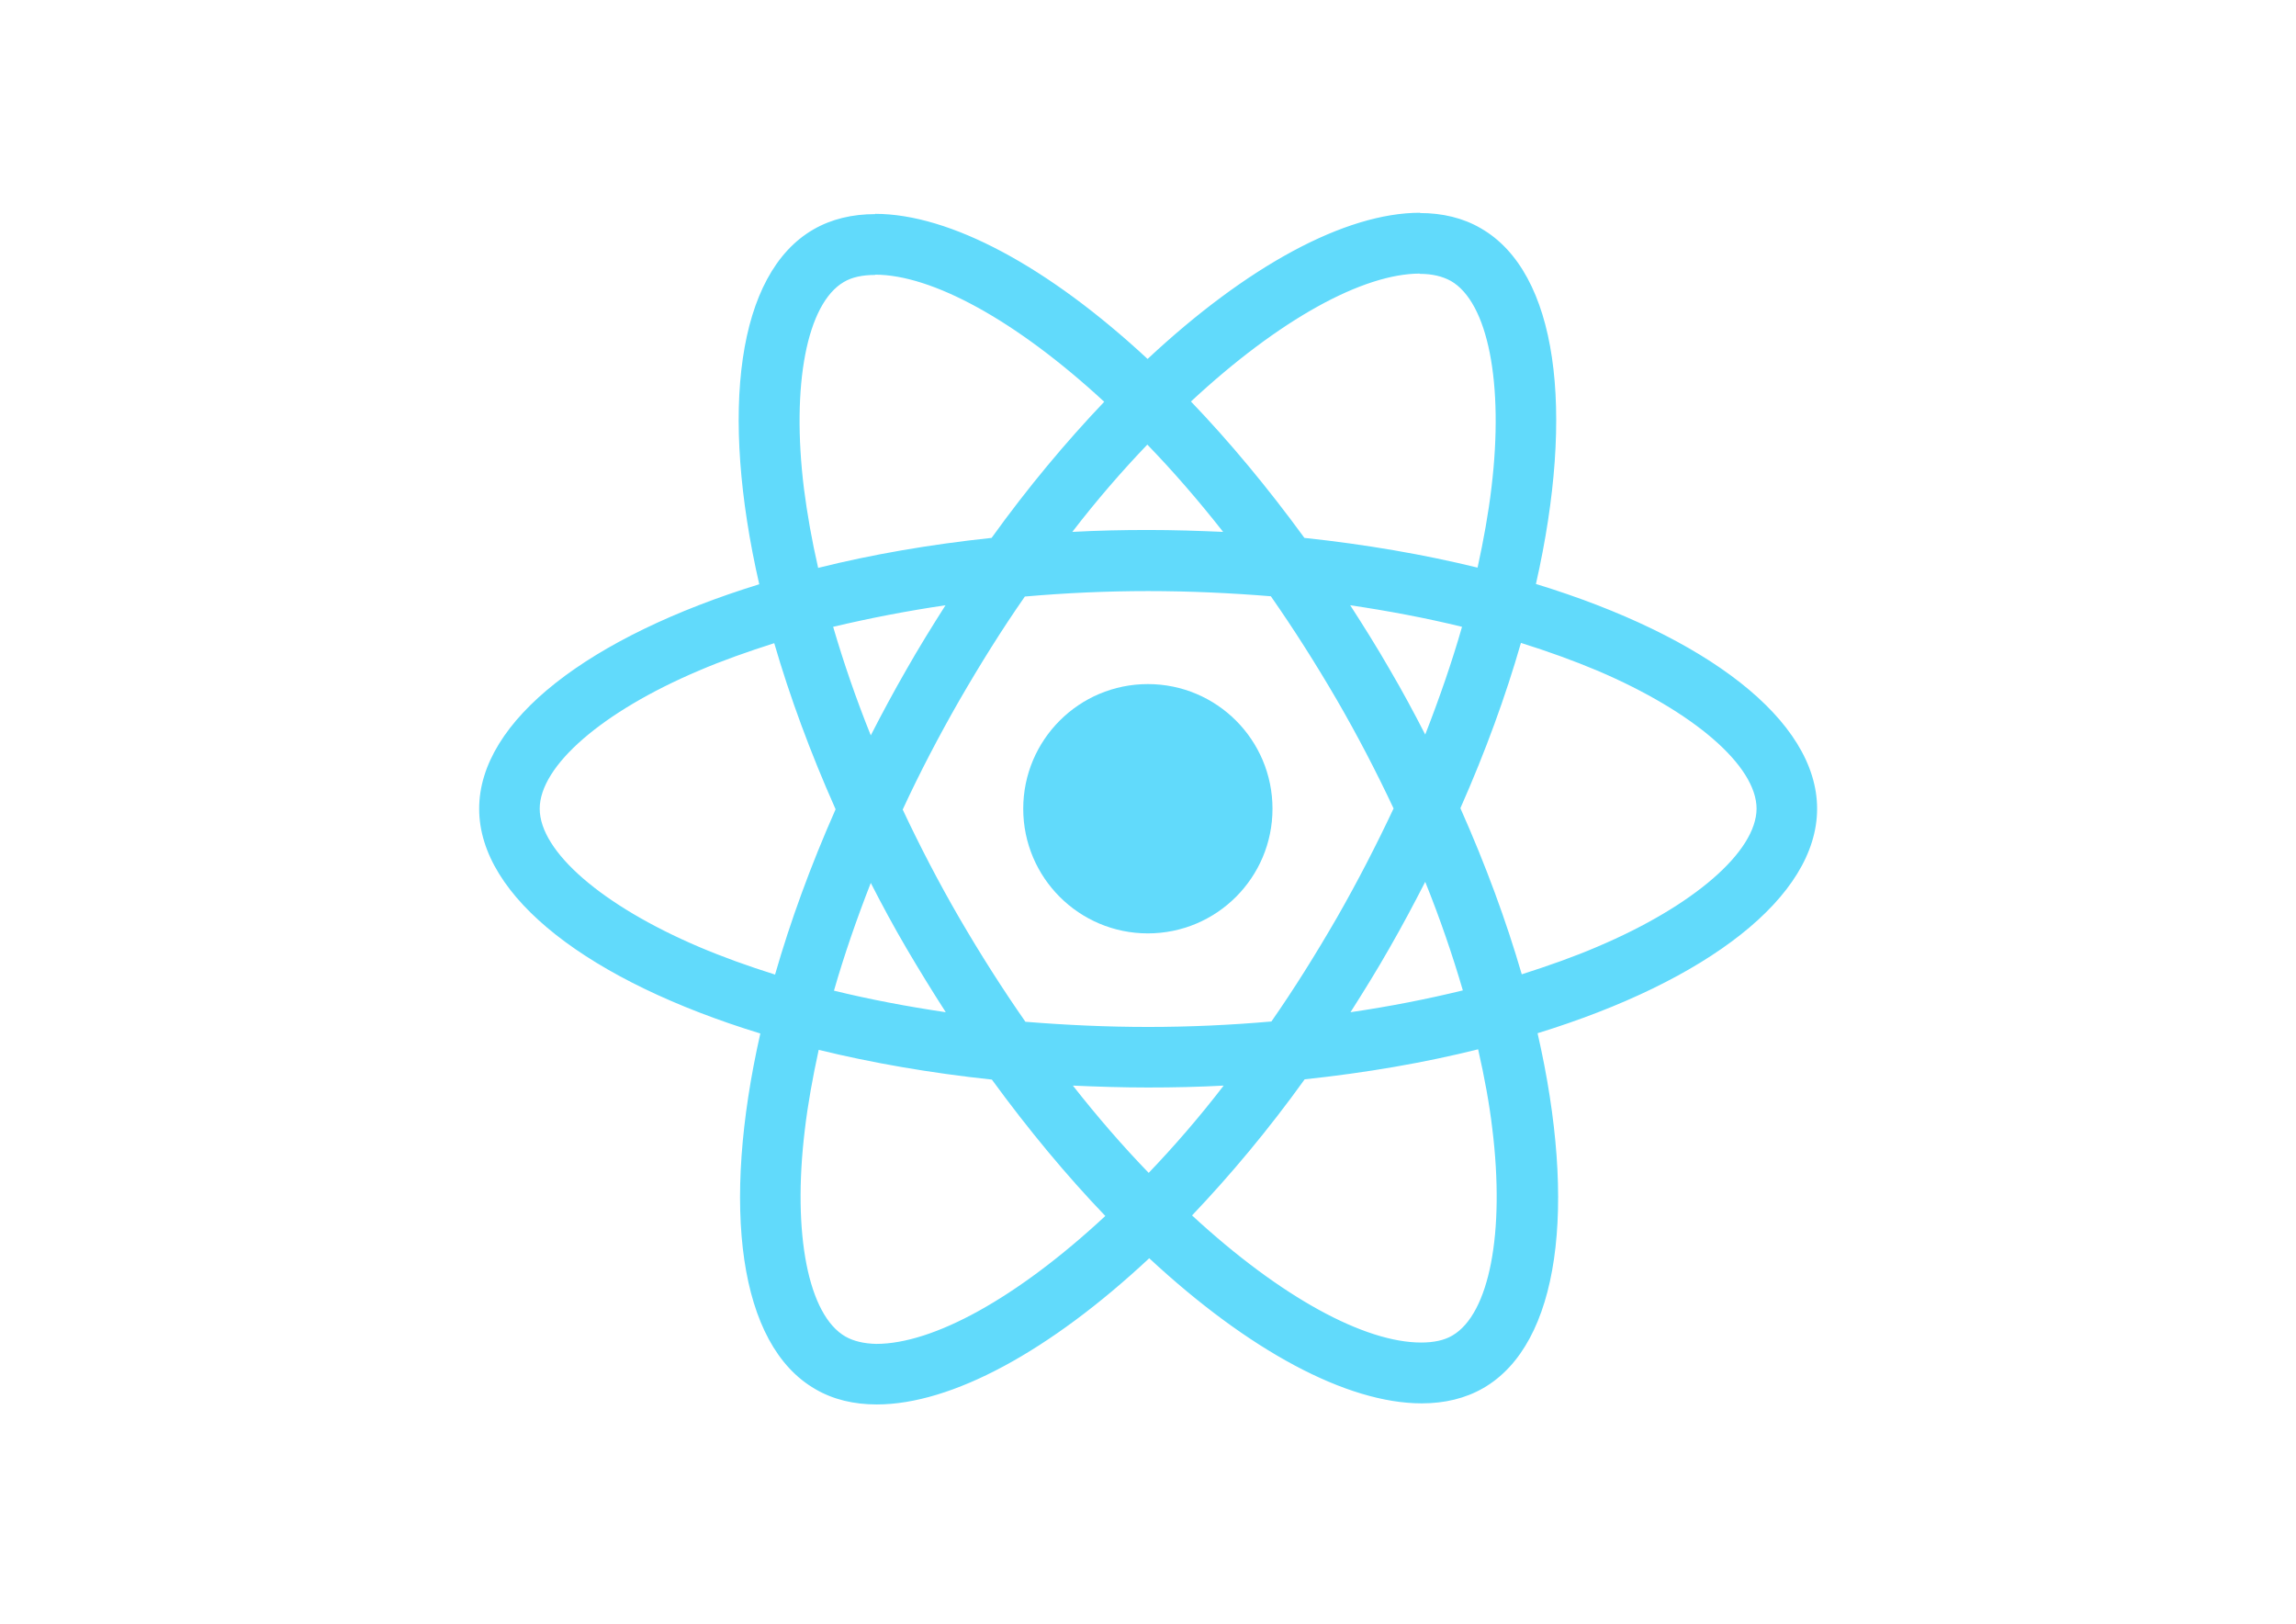
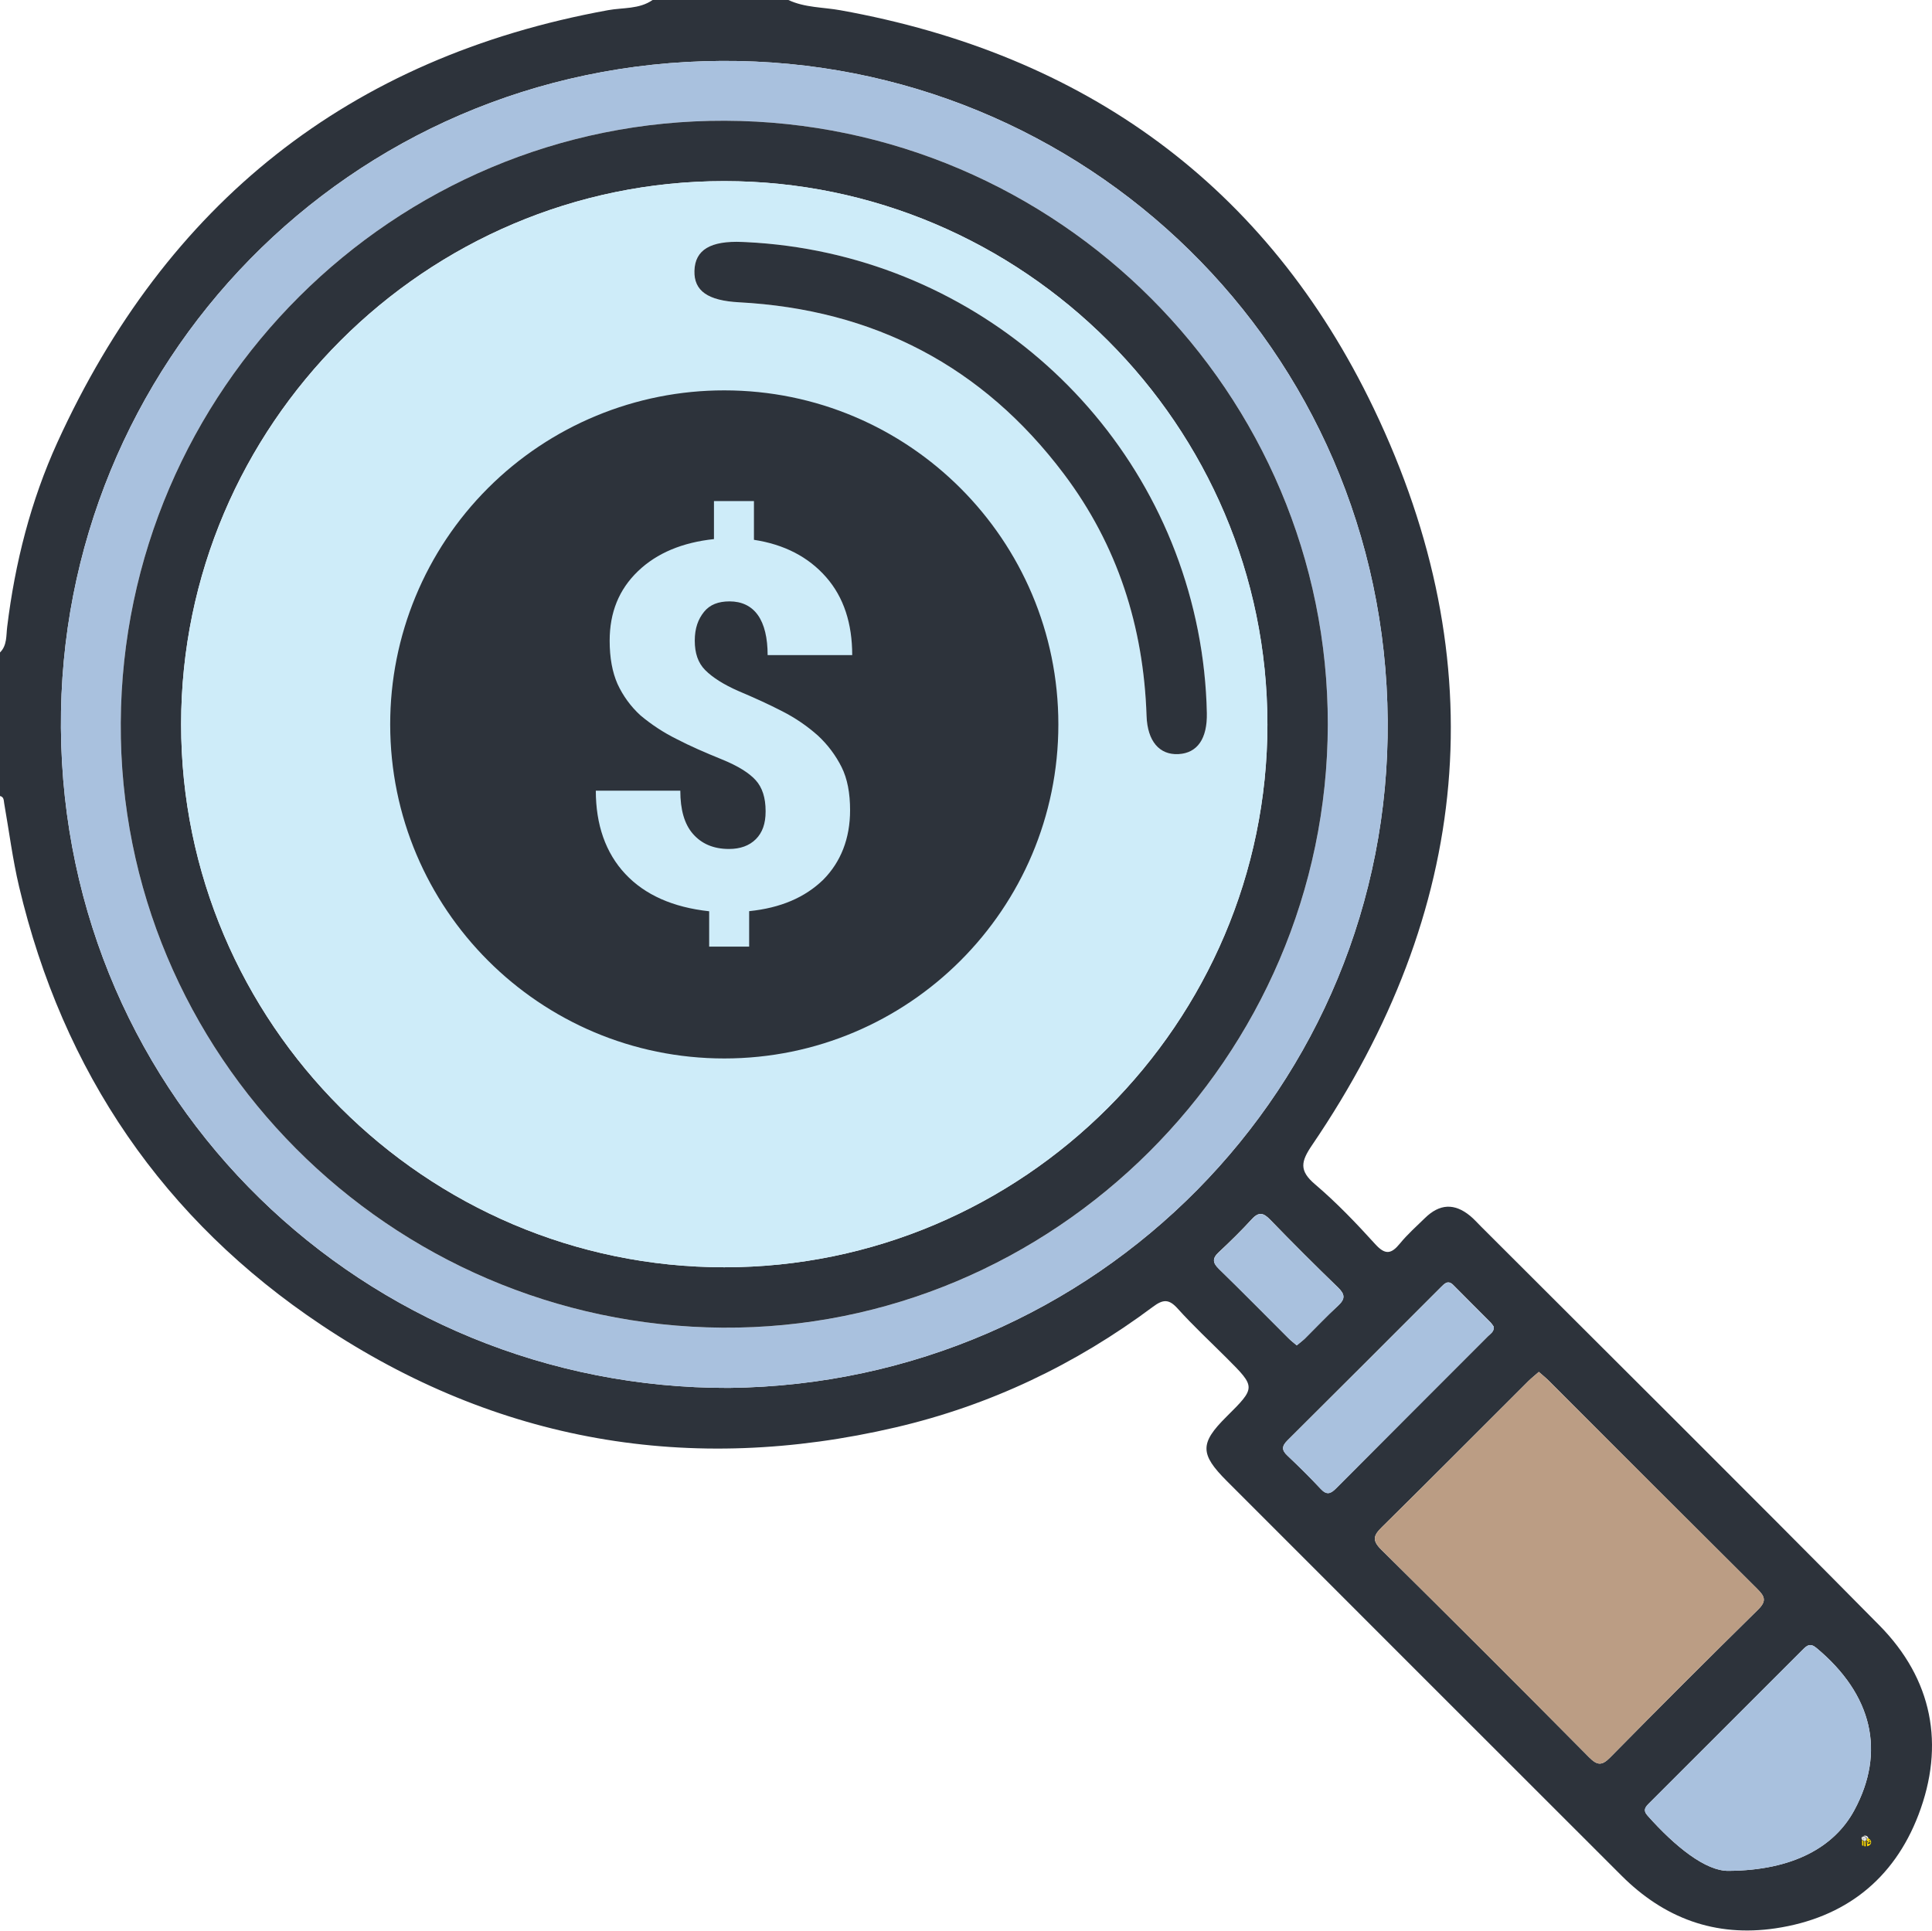
- <svg xmlns="http://www.w3.org/2000/svg" viewBox="0 0 841.9 595.3">
-   <g fill="#61DAFB">
-     <path d="M666.3 296.5c0-32.5-40.7-63.3-103.1-82.4 14.4-63.6 8-114.2-20.2-130.4-6.5-3.8-14.1-5.6-22.4-5.6v22.3c4.6 0 8.3.9 11.4 2.6 13.6 7.8 19.5 37.5 14.9 75.7-1.1 9.4-2.9 19.3-5.1 29.4-19.6-4.8-41-8.5-63.5-10.9-13.5-18.5-27.5-35.3-41.6-50 32.6-30.3 63.2-46.9 84-46.9V78c-27.5 0-63.5 19.6-99.9 53.6-36.4-33.8-72.4-53.2-99.9-53.2v22.3c20.7 0 51.4 16.5 84 46.6-14 14.7-28 31.4-41.3 49.9-22.6 2.4-44 6.1-63.6 11-2.3-10-4-19.7-5.2-29-4.7-38.2 1.1-67.9 14.6-75.8 3-1.8 6.9-2.6 11.5-2.6V78.5c-8.4 0-16 1.8-22.6 5.6-28.1 16.2-34.4 66.7-19.9 130.1-62.2 19.2-102.7 49.9-102.7 82.3 0 32.5 40.7 63.3 103.1 82.4-14.4 63.6-8 114.2 20.2 130.4 6.5 3.8 14.1 5.6 22.5 5.6 27.5 0 63.5-19.6 99.9-53.6 36.4 33.8 72.4 53.2 99.9 53.2 8.4 0 16-1.8 22.6-5.6 28.1-16.2 34.4-66.7 19.9-130.1 62-19.1 102.5-49.9 102.5-82.3zm-130.2-66.7c-3.7 12.9-8.3 26.2-13.5 39.5-4.1-8-8.4-16-13.1-24-4.6-8-9.5-15.8-14.4-23.4 14.2 2.1 27.9 4.7 41 7.9zm-45.8 106.5c-7.8 13.5-15.8 26.3-24.1 38.2-14.9 1.3-30 2-45.2 2-15.1 0-30.2-.7-45-1.9-8.3-11.9-16.4-24.6-24.2-38-7.6-13.1-14.5-26.4-20.8-39.8 6.2-13.4 13.2-26.8 20.7-39.9 7.8-13.5 15.8-26.3 24.1-38.2 14.9-1.3 30-2 45.2-2 15.1 0 30.2.7 45 1.9 8.3 11.9 16.4 24.6 24.2 38 7.6 13.1 14.5 26.4 20.8 39.8-6.3 13.4-13.2 26.8-20.7 39.9zm32.3-13c5.4 13.4 10 26.8 13.8 39.8-13.1 3.2-26.9 5.9-41.2 8 4.9-7.7 9.8-15.6 14.4-23.7 4.6-8 8.9-16.1 13-24.1zM421.2 430c-9.3-9.6-18.6-20.3-27.8-32 9 .4 18.2.7 27.5.7 9.4 0 18.7-.2 27.8-.7-9 11.7-18.3 22.4-27.5 32zm-74.4-58.9c-14.2-2.1-27.9-4.7-41-7.9 3.7-12.9 8.3-26.2 13.5-39.5 4.1 8 8.4 16 13.1 24 4.7 8 9.5 15.8 14.4 23.4zM420.7 163c9.3 9.6 18.6 20.3 27.8 32-9-.4-18.2-.7-27.5-.7-9.4 0-18.7.2-27.8.7 9-11.7 18.3-22.4 27.5-32zm-74 58.9c-4.9 7.7-9.8 15.6-14.4 23.7-4.6 8-8.9 16-13 24-5.4-13.4-10-26.8-13.8-39.8 13.1-3.1 26.9-5.8 41.2-7.9zm-90.5 125.2c-35.4-15.1-58.3-34.9-58.3-50.6 0-15.7 22.9-35.6 58.3-50.6 8.6-3.7 18-7 27.7-10.1 5.7 19.6 13.2 40 22.5 60.9-9.2 20.8-16.6 41.1-22.2 60.6-9.9-3.1-19.3-6.5-28-10.2zM310 490c-13.6-7.8-19.5-37.5-14.9-75.7 1.1-9.4 2.9-19.3 5.1-29.4 19.6 4.8 41 8.5 63.5 10.9 13.5 18.5 27.5 35.3 41.6 50-32.6 30.3-63.2 46.9-84 46.9-4.5-.1-8.3-1-11.3-2.7zm237.2-76.2c4.7 38.2-1.1 67.9-14.6 75.8-3 1.8-6.9 2.6-11.5 2.6-20.7 0-51.4-16.5-84-46.6 14-14.7 28-31.4 41.3-49.9 22.6-2.4 44-6.1 63.6-11 2.3 10.1 4.1 19.8 5.2 29.1zm38.5-66.7c-8.6 3.7-18 7-27.7 10.1-5.7-19.6-13.2-40-22.5-60.9 9.2-20.8 16.6-41.1 22.2-60.6 9.9 3.1 19.3 6.5 28.1 10.2 35.4 15.1 58.3 34.9 58.3 50.6-.1 15.7-23 35.6-58.4 50.6zM320.8 78.4z" />
-     <circle cx="420.9" cy="296.5" r="45.7" />
-     <path d="M520.5 78.1z" />
+ <svg xmlns="http://www.w3.org/2000/svg" viewBox="0 0 951.36 950.73">
+   <defs>
+     <style>.cls-1{fill:#2d333b;}.cls-2{fill:#a9c1de;}.cls-3{fill:#bb9d84;}.cls-4{fill:#ceecf9;}.cls-5{fill:#363427;}.cls-6{fill:#fbd902;}.cls-7{fill:#fcfcfb;}.cls-8{fill:#fcfaee;}.cls-9{fill:#f1f1ef;}</style>
+   </defs>
+   <g id="Livello_2" data-name="Livello 2">
+     <g id="Livello_1-2" data-name="Livello 1">
+       <path class="cls-1" d="M388.22,0c8.13,3.82,17.1,3.51,25.67,5.06,120.26,21.65,210,86.29,262.6,196.16,60.09,125.47,47.92,247.61-30.37,362.69-5.53,8.12-6.52,12.59,1.46,19.36,10.58,9,20.26,19.13,29.61,29.44,4.92,5.43,7.89,4.93,12.15-.28,3.7-4.53,8.14-8.48,12.35-12.58,7.23-7.06,14.52-7.41,22.24-1.06,1.9,1.56,3.55,3.44,5.3,5.19,65.45,65.45,131.18,130.62,196.21,196.47,26.13,26.47,32.43,58.88,19.24,93.35-12.16,31.79-36.25,50.8-70.41,55.87-29.71,4.4-54.84-5-75.84-26Q701.19,826.52,604.05,729.3c-13.21-13.21-13.24-18.54-.22-31.49,14.64-14.56,14.64-14.56.21-29-8.1-8.1-16.52-15.91-24.17-24.41-4.31-4.79-7.21-4.51-12.13-.84-38.1,28.46-80.32,48.56-126.6,59.37-101.34,23.68-196.37,7.3-282.75-50.31-77.8-51.88-127.43-124.7-149-216-3.19-13.5-4.92-27.35-7.33-41-.25-1.47-.08-3.16-2.08-3.61V321.35c3.6-3.55,3-8.39,3.57-12.72,3.84-31.45,11.62-62,24.69-90.73C81.85,100.35,171.58,28.27,299.48,5c7.32-1.33,15.27-.4,21.87-5ZM359,683.52c181-2.08,325.74-148.47,324.32-328.74C681.88,171.24,533.75,29,355.24,30,171.36,31,28.72,179.64,30,358.53,31.3,542.2,179.92,684,359,683.52Zm398.75-7.88c-1.9,1.67-3.57,3-5.06,4.45-24.08,24-48.05,48.17-72.28,72.06-4.12,4.06-4.83,6.47-.26,11Q731.64,814,782.54,865.46c4,4,6.26,4.18,10.31.07q36.15-36.69,72.84-72.81c4.44-4.36,3.26-6.6-.47-10.31q-51.33-51-102.41-102.29C761.33,678.64,759.67,677.33,757.76,675.64Zm93.5,245.72c31.68-.23,52.1-11.75,61.87-29.87,15.46-28.64,9-56.83-18.61-79.87-3.18-2.65-4.72-1.27-6.85.86Q849.93,850.25,812.15,888c-1.87,1.88-3.3,3.42-.86,6.16C824.82,909.39,839.94,921.56,851.26,921.36Zm-115.7-268a15.45,15.45,0,0,0-1.51-2.07c-6.1-6.15-12.28-12.23-18.35-18.41-2.63-2.68-4.31-.82-6.13,1Q671.83,671.65,634,709.34c-2.84,2.82-3,4.76,0,7.55,5.63,5.3,11.13,10.76,16.41,16.41,2.94,3.14,4.89,2.32,7.54-.35q37.32-37.51,74.76-74.89C733.94,656.82,735.81,655.84,735.56,653.4Zm-97,9.18c1.59-1.33,2.83-2.22,3.91-3.28,5.49-5.44,10.78-11.08,16.47-16.31,3.57-3.29,3.42-5.55-.06-8.91q-17-16.43-33.45-33.43c-3.18-3.26-5.47-4-8.9-.31-5.21,5.69-10.74,11.11-16.38,16.39-3.25,3-3.07,5.15.1,8.23,11.51,11.21,22.76,22.7,34.14,34C635.63,660.24,637.05,661.29,638.56,662.58Z" />
+       <path class="cls-2" d="M359,683.52C179.92,684,31.3,542.2,30,358.53,28.72,179.64,171.36,31,355.24,30c178.51-1,326.64,141.25,328.09,324.79C684.75,535.05,540,681.44,359,683.52ZM357.08,59.46C193.9,58.88,60.34,191.94,59.46,356c-.88,163,132.07,296.66,296.29,297.86,163.12,1.18,297.81-133,298.09-297C654.11,193.51,520.92,60,357.08,59.46Z" />
+       <path class="cls-3" d="M757.76,675.64c1.91,1.69,3.57,3,5,4.48Q814,731.29,865.22,782.41c3.73,3.71,4.91,6,.47,10.31Q829,828.8,792.85,865.53c-4.05,4.11-6.35,3.93-10.31-.07q-51-51.39-102.38-102.32c-4.57-4.52-3.86-6.93.26-11,24.23-23.89,48.2-48,72.28-72.06C754.19,678.61,755.86,677.31,757.76,675.64Z" />
+       <path class="cls-2" d="M851.26,921.36c-11.32.2-26.44-12-40-27.24-2.44-2.74-1-4.28.86-6.16q37.79-37.71,75.52-75.48c2.13-2.13,3.67-3.51,6.85-.86,27.61,23,34.07,51.23,18.61,79.87C903.36,909.61,882.94,921.13,851.26,921.36Z" />
+       <path class="cls-2" d="M735.56,653.4c.25,2.44-1.62,3.42-2.86,4.66Q695.33,695.52,657.94,733c-2.65,2.67-4.6,3.49-7.54.35-5.28-5.65-10.78-11.11-16.41-16.41-3-2.79-2.79-4.73,0-7.55q37.88-37.61,75.53-75.43c1.82-1.81,3.5-3.67,6.13-1,6.07,6.18,12.25,12.26,18.35,18.41A15.45,15.45,0,0,1,735.56,653.4Z" />
+       <path class="cls-2" d="M638.56,662.58c-1.51-1.29-2.93-2.34-4.17-3.57-11.38-11.35-22.63-22.84-34.14-34-3.17-3.08-3.35-5.2-.1-8.23,5.64-5.28,11.17-10.7,16.38-16.39,3.43-3.74,5.72-3,8.9.31q16.5,17,33.45,33.43c3.48,3.36,3.63,5.62.06,8.91-5.69,5.23-11,10.87-16.47,16.31C641.39,660.36,640.15,661.25,638.56,662.58Z" />
+       <path class="cls-1" d="M357.08,59.46c163.84.57,297,134,296.76,297.39-.28,164-135,298.17-298.09,297C191.53,652.64,58.58,519,59.46,356,60.34,191.94,193.9,58.88,357.08,59.46Zm267,297.23c0-147.15-120.21-267.45-267.42-267.5S89.24,209.39,89.19,356.61s120.2,267.44,267.42,267.5S624.05,503.9,624.11,356.69Z" />
+       <path class="cls-4" d="M624.11,356.69c-.06,147.21-120.36,267.47-267.5,267.42S89.13,503.75,89.19,356.61,209.54,89.13,356.69,89.19,624.16,209.54,624.11,356.69ZM367.41,119.24l-1.86-.08c-15.75-.68-23.34,3.88-23.65,14.19-.29,9.93,6.61,14.69,21.93,15.52,66.32,3.58,120,31.38,160.05,84.54,26.47,35.16,39.25,75.27,40.71,119.14.41,12.4,6.31,19.33,15.66,18.84s14.3-7.66,14-20.24a234.67,234.67,0,0,0-4.39-40.56C568.77,203.42,477,124.56,367.41,119.24Z" />
+       <path class="cls-1" d="M367.41,119.24C477,124.56,568.77,203.42,589.89,310.59a234.67,234.67,0,0,1,4.39,40.56c.27,12.58-4.63,19.75-14,20.24S565,365,564.59,352.55c-1.46-43.87-14.24-84-40.71-119.14-40-53.16-93.73-81-160-84.54-15.32-.83-22.22-5.59-21.93-15.52.31-10.31,7.9-14.87,23.65-14.19Z" />
+       <path class="cls-1" d="M356.65,192.25A164.51,164.51,0,1,1,192.14,356.76,164.38,164.38,0,0,1,356.65,192.25ZM304.06,336.8a48.33,48.33,0,0,0,11.29,15.49,89.41,89.41,0,0,0,17.76,11.64c6.74,3.51,14.18,6.74,22.23,10s13.56,6.73,16.8,10.32S377,392.9,377,399.37v.35c0,5.86-1.57,10.33-4.81,13.56s-7.7,4.82-13.21,4.82c-7.79,0-13.57-2.63-17.77-7.44S335,398.76,335,389.4H293.39c0,16.71,4.81,30.63,14.52,41s23.54,16.45,41.3,18.38v17.41H368.9V448.73c15.49-1.58,27.48-6.74,36.49-15.49,8.66-8.75,13.21-20.3,13.21-34.22,0-8.4-1.31-15.49-4.19-21.26a54.33,54.33,0,0,0-11.64-15.49,82.49,82.49,0,0,0-17.41-11.9c-6.75-3.5-13.92-6.74-21.62-10-7.44-3.24-12.87-6.75-16.45-10.33s-5.17-8.4-5.17-14.53,1.66-10.58,4.55-14.17,7.09-5.17,12.6-5.17c5.87,0,10.68,2.19,13.92,6.74S378,314.23,378,322.63h41.65c0-15.49-4.11-28.44-12.86-38.41s-20.65-16.11-35.53-18.37V246.76H351.57v18.73c-15.49,1.66-28.09,6.83-37.45,15.84s-13.91,20.3-13.91,34.21C300.21,324,301.52,331,304.06,336.8Z" />
+       <path class="cls-5" d="M916.93,908.8a2.16,2.16,0,0,1-.7-.8,1.63,1.63,0,0,1-.13-.37s0,0-.05,0l-.61-.13h-.05l.15-.07.48-.22a0,0,0,0,0,0,0,1.92,1.92,0,0,1,.55-1.16.06.06,0,0,0,0-.07,1.14,1.14,0,0,1-.14-.7,1,1,0,0,1,.51-.74l.22-.1a.05.05,0,0,0,0,0,1.11,1.11,0,0,1,.77-.49,1.89,1.89,0,0,1,2,1,1.37,1.37,0,0,1,.13.63l-.16-.07a1.14,1.14,0,0,0-.16-.57,1.73,1.73,0,0,0-1.64-.84,1,1,0,0,0-.62.26s0,0,0,0h0a1.85,1.85,0,0,1,1.46.54,1.29,1.29,0,0,1,.28.38.36.36,0,0,1,0,.09,1,1,0,0,1-.15,1.12.06.06,0,0,0,0,.05c0,.42.07.84.1,1.26l.12,1.57-.31.05h-.12c0-.1,0-.19,0-.29,0-.43,0-.87-.08-1.3s0-.69-.05-1c0,0,0,0,0,0a1.4,1.4,0,0,1-.64.11s0,0,0,.05,0,.3,0,.46c0,.4,0,.8,0,1.2s0,.51,0,.76a3.17,3.17,0,0,1-.41-.12h0c0-.3,0-.59,0-.89l0-1.49a.07.07,0,0,0,0-.07,1.73,1.73,0,0,1-.73-.48l0,0v.09c0,.47.05.93.07,1.4,0,.24,0,.48,0,.72S916.92,908.66,916.93,908.8Zm.19-4.25h0a.88.88,0,0,0-.35,1.24,1.55,1.55,0,0,0,.85.72,1.53,1.53,0,0,0,.48.11h.26a1.18,1.18,0,0,0,.45-.14.79.79,0,0,0,.35-.35.56.56,0,0,0,.05-.08,1,1,0,0,0-.12-.9.61.61,0,0,1,0-.06,1.64,1.64,0,0,0-1.2-.66,1.15,1.15,0,0,0-.49,0Z" />
+       <path class="cls-6" d="M920,905.38l.16.07.2.12a2.21,2.21,0,0,1,.83.86,1.73,1.73,0,0,1,.19,1,1.89,1.89,0,0,1-.67,1.21,2.65,2.65,0,0,1-1.18.6l-.11,0-.12-1.57c0-.42-.06-.84-.1-1.26a.06.06,0,0,1,0-.05,1,1,0,0,0,.15-1.12.36.36,0,0,0,0-.09,1.77,1.77,0,0,1,.33.08A3.4,3.4,0,0,1,920,905.38Zm.27,2.68a.77.77,0,0,0,.79-.92s0,0,0,0l-1.32.54s0,0,0,.06A.75.75,0,0,0,920.22,908.06Zm-.64-1.3a.27.27,0,0,0,0,.53.26.26,0,0,0,.26-.26A.27.27,0,0,0,919.58,906.76Zm1-.39a.26.26,0,1,0,0,.52.26.26,0,0,0,0-.52Z" />
+       <path class="cls-6" d="M918,909.26c0-.25,0-.51,0-.76s0-.8,0-1.2c0-.16,0-.31,0-.46s0-.05,0-.05a1.4,1.4,0,0,0,.64-.11s0,0,0,0c0,.35,0,.69.05,1s0,.87.08,1.3c0,.1,0,.19,0,.29h-.31a4.09,4.09,0,0,1-.6-.07Z" />
+       <path class="cls-6" d="M916.93,908.8c0-.14,0-.27,0-.41s0-.48,0-.72c0-.47,0-.93-.07-1.4v-.09l0,0a1.73,1.73,0,0,0,.73.48.07.07,0,0,1,0,.07l0,1.49c0,.3,0,.59,0,.89a2.34,2.34,0,0,1-.5-.25Z" />
+       <path class="cls-7" d="M920,905.38a3.4,3.4,0,0,0-.34-.12,1.77,1.77,0,0,0-.33-.08,1.29,1.29,0,0,0-.28-.38,1.85,1.85,0,0,0-1.46-.54h0s0,0,0,0a1,1,0,0,1,.62-.26,1.73,1.73,0,0,1,1.64.84A1.14,1.14,0,0,1,920,905.38Z" />
+       <path class="cls-7" d="M917.34,904.47a1.15,1.15,0,0,1,.49,0,1.64,1.64,0,0,1,1.2.66.61.61,0,0,0,0,.06h0a2.11,2.11,0,0,0-.35,0,2.61,2.61,0,0,0-.4,0l-.18,0-.15,0a1.33,1.33,0,0,0-.34.1l-.16.05s-.07,0-.12,0a.85.85,0,0,1-.09-.24,1,1,0,0,1,0-.46A.63.63,0,0,1,917.34,904.47Z" />
+       <path class="cls-8" d="M918.13,905.18l.18,0a2.61,2.61,0,0,1,.4,0s0,0,0,.07l0,.45c0,.1,0,.2,0,.31s0,.26,0,.38a.33.33,0,0,0,0,.14,1.18,1.18,0,0,1-.45.14h-.26s0-.09,0-.13,0-.3,0-.45,0-.35,0-.52S918.13,905.3,918.13,905.18Z" />
+       <path class="cls-9" d="M918.13,905.18c0,.12,0,.23,0,.35s0,.35,0,.52,0,.3,0,.45,0,.08,0,.13a1.53,1.53,0,0,1-.48-.11s0,0,0,0,0-.22,0-.33,0-.43,0-.64a.67.67,0,0,1,0-.2,1.33,1.33,0,0,1,.34-.1Z" />
+       <path class="cls-8" d="M917.64,905.31a.67.67,0,0,0,0,.2c0,.21,0,.43,0,.64s0,.22,0,.33,0,0,0,0a1.55,1.55,0,0,1-.85-.72l0,0a1.33,1.33,0,0,1,.19-.14l.23-.15a.39.39,0,0,0,.14-.08s.08,0,.12,0Z" />
+       <path class="cls-9" d="M918.79,906.48a.33.33,0,0,1,0-.14c0-.12,0-.25,0-.38s0-.21,0-.31l0-.45s0-.05,0-.07a2.11,2.11,0,0,1,.35,0,1.41,1.41,0,0,0,0,.2v.12c0,.12,0,.24,0,.36s0,.18,0,.27,0,0,0,0A.79.79,0,0,1,918.79,906.48Z" />
+       <path class="cls-7" d="M917.22,905.48l-.23.15a1.33,1.33,0,0,0-.19.14l0,0a.88.88,0,0,1,.35-1.24h0v0a1,1,0,0,0,0,.38A1.3,1.3,0,0,0,917.22,905.48Z" />
+       <path class="cls-9" d="M917.22,905.48a1.3,1.3,0,0,1-.14-.52,1,1,0,0,1,0-.38v0l.22-.08a.63.63,0,0,0-.08.23,1,1,0,0,0,0,.46.85.85,0,0,0,.09.24A.39.39,0,0,1,917.22,905.48Z" />
+       <path class="cls-8" d="M919.14,906.13s0,0,0,0,0-.18,0-.27,0-.24,0-.36v-.12a1.41,1.41,0,0,1,0-.2h0a1,1,0,0,1,.12.9A.56.56,0,0,1,919.14,906.13Z" />
+       <path class="cls-5" d="M920.22,908.06a.75.75,0,0,1-.59-.34s0,0,0-.06l1.32-.54s0,0,0,0A.77.77,0,0,1,920.22,908.06Z" />
+       <path class="cls-5" d="M919.58,906.76a.27.27,0,0,1,.26.27.26.26,0,0,1-.26.26.27.27,0,0,1,0-.53Z" />
+       <path class="cls-5" d="M920.61,906.37a.26.26,0,0,1,0,.52.26.26,0,1,1,0-.52Z" />
+     </g>
  </g>
</svg>
